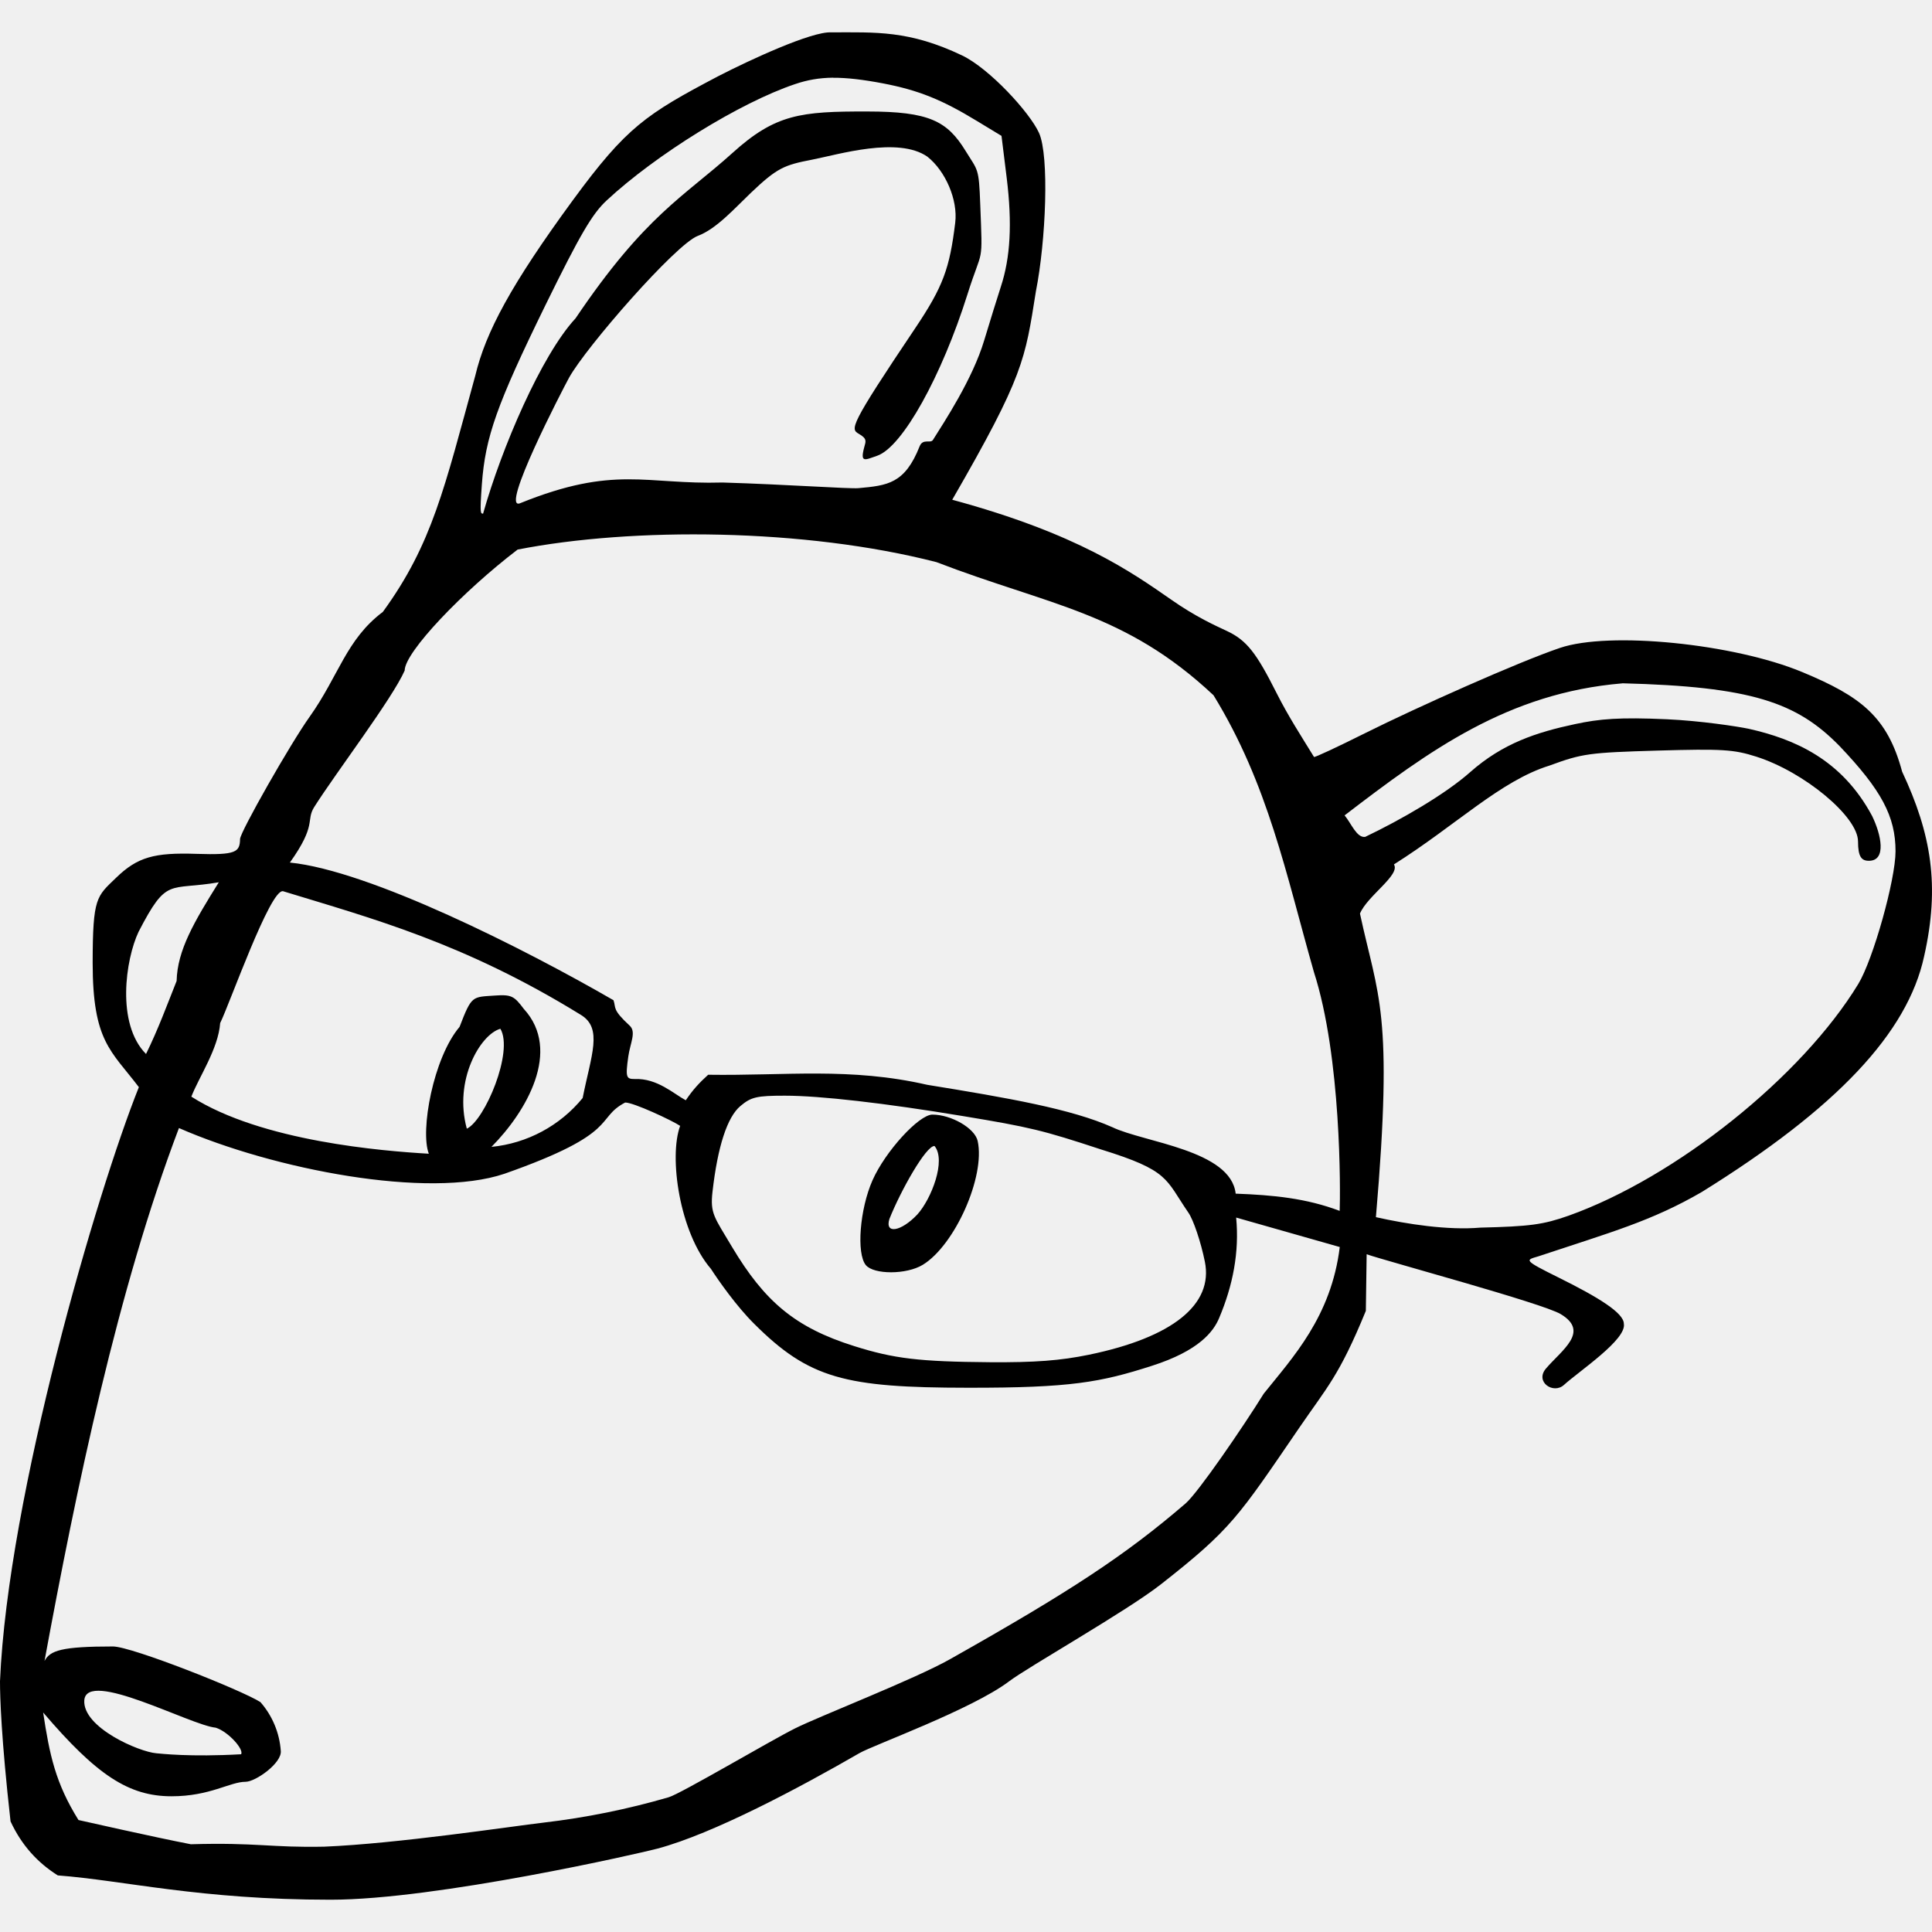
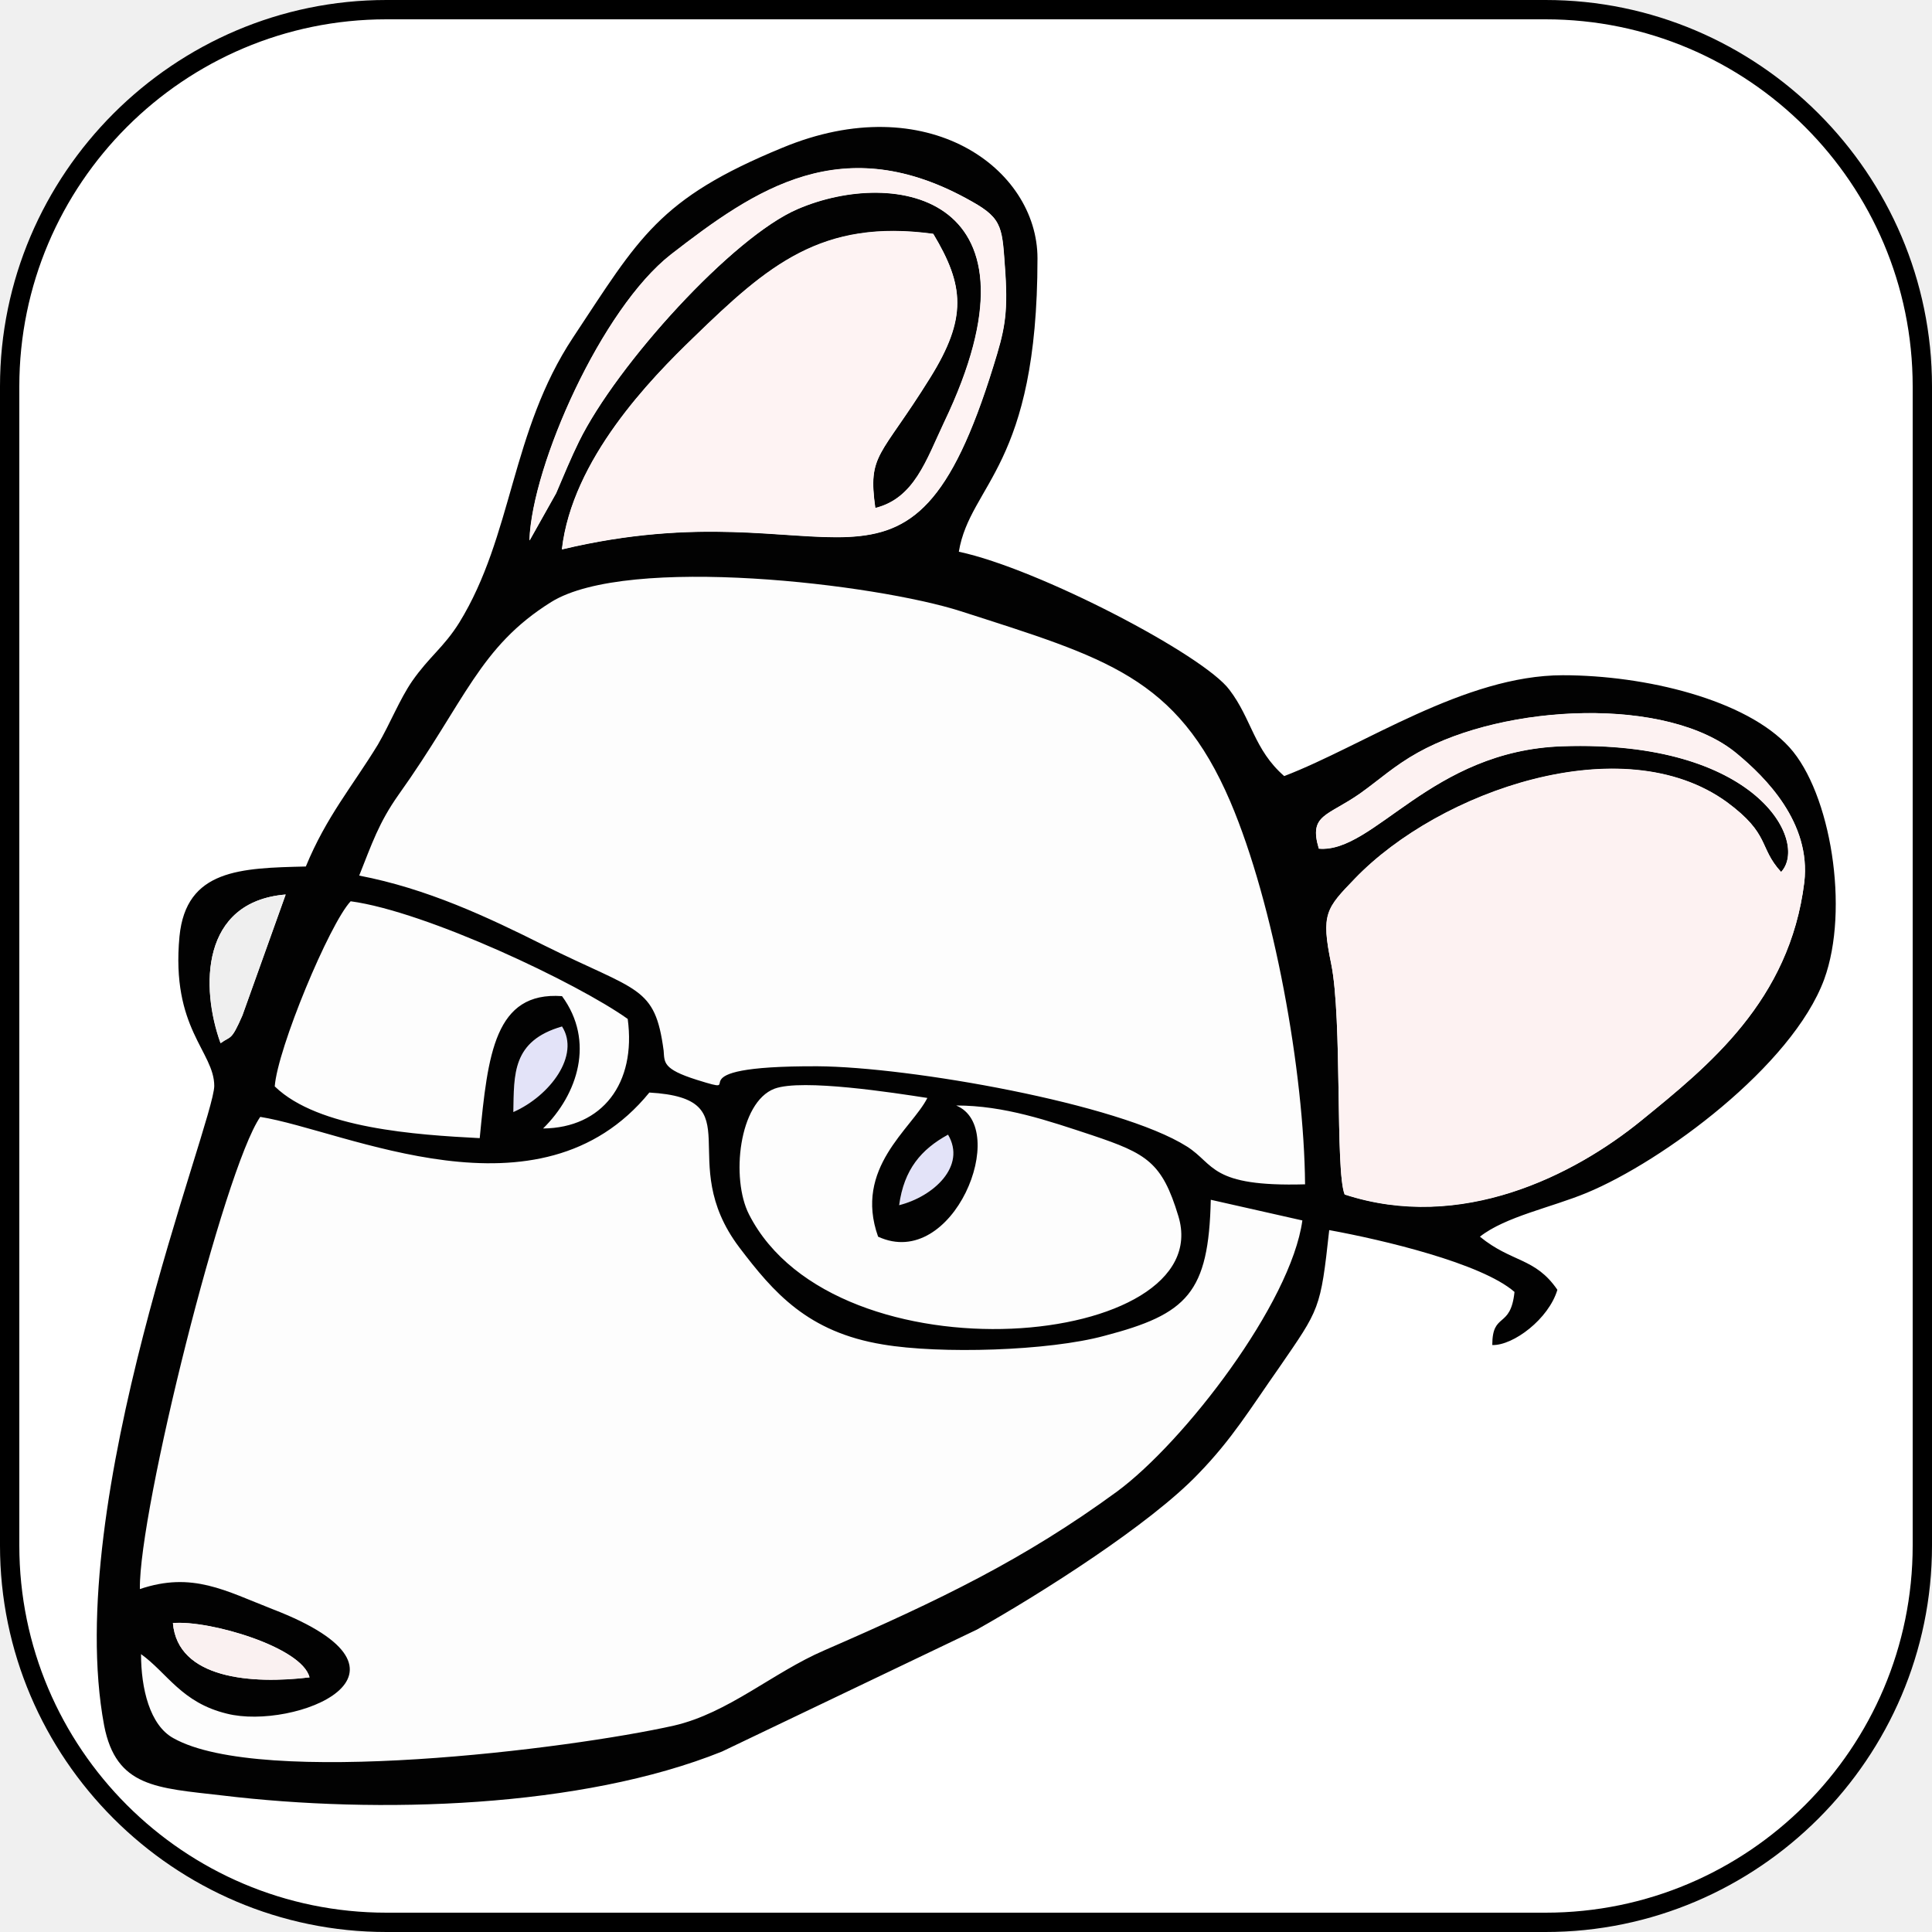
- <svg xmlns="http://www.w3.org/2000/svg" role="img" viewBox="0 0 24 24">
-   <path d="M10.325.402c-.242-.013-1.006.34-1.402.544-.897.472-1.14.632-1.806 1.54-.766 1.046-1.084 1.638-1.213 2.181-.383 1.392-.533 2.089-1.148 2.934-.457.344-.546.792-.911 1.305-.234.327-.862 1.43-.863 1.517-.003.163-.05.2-.539.184-.526-.018-.736.039-1.003.299-.24.232-.288.24-.289 1.054 0 .98.229 1.09.574 1.545C1.207 14.798.098 18.578 0 20.885c0 .195.015.706.131 1.741.137.296.337.514.587.671.822.062 1.762.302 3.39.302 1.315 0 3.857-.58 4.06-.635.693-.185 1.771-.76 2.51-1.187.174-.1 1.395-.542 1.856-.89.239-.181 1.461-.872 1.887-1.206.876-.687.96-.835 1.717-1.942.345-.505.497-.644.829-1.455l.01-.703c.262.09 2.184.608 2.41.743.367.219.012.448-.183.677-.14.165.092.323.224.203.192-.174.781-.564.744-.76 0-.134-.315-.328-.807-.572-.446-.221-.416-.218-.256-.265.905-.301 1.406-.437 2.032-.8 1.677-1.042 2.555-1.976 2.761-2.927.198-.876.09-1.52-.273-2.294-.183-.683-.513-.935-1.24-1.237-.848-.353-2.396-.51-3.012-.3-.517.175-1.777.738-2.416 1.057-.346.173-.633.307-.638.297-.156-.254-.32-.506-.463-.79-.252-.5-.37-.659-.624-.777-.133-.062-.385-.175-.684-.385-.496-.344-1.162-.82-2.723-1.243.892-1.545.904-1.74 1.039-2.587.125-.629.168-1.685.039-1.97-.117-.257-.617-.8-.955-.962-.66-.315-1.075-.287-1.627-.287zm.023.564c.172-.001.369.022.622.07.44.085.728.2 1.171.47l.3.182.065.525c.069.564.046.986-.073 1.348-.04.124-.134.424-.207.667-.145.484-.498 1.015-.636 1.236-.03.05-.125-.022-.166.08-.184.466-.4.487-.76.52-.113.01-.889-.046-1.687-.07-.963.028-1.337-.22-2.518.258-.253.096.528-1.41.61-1.56.21-.38 1.327-1.66 1.6-1.762.23-.086.456-.341.656-.532.33-.315.418-.348.765-.415.324-.063 1.066-.29 1.43-.037.225.178.381.537.346.821-.069.566-.149.792-.497 1.31-.824 1.227-.806 1.251-.699 1.313.105.06.085.094.067.161-.056.206.007.163.161.11.315-.11.802-.996 1.119-2.001.192-.611.19-.335.16-1.12-.017-.465-.029-.415-.182-.665-.227-.37-.45-.49-1.22-.49-.83-.002-1.143.033-1.676.515-.603.544-1.083.77-1.949 2.054-.427.461-.92 1.615-1.149 2.427-.029-.005-.043.02-.015-.366.043-.588.185-.988.79-2.225.429-.874.58-1.133.76-1.3.613-.57 1.66-1.217 2.34-1.445.153-.052.3-.078.472-.08zm1.285 6.017c1.406.541 2.34.62 3.442 1.654.68 1.108.9 2.22 1.246 3.435.343 1.06.33 2.738.321 2.97-.414-.157-.826-.197-1.292-.214-.06-.542-1.137-.636-1.531-.825-.512-.228-1.295-.364-2.3-.527-.96-.22-1.753-.111-2.722-.125-.11.1-.19.186-.278.317-.15-.08-.354-.275-.634-.264-.105 0-.117-.018-.08-.28.024-.168.102-.305.017-.383-.221-.204-.167-.218-.201-.316-1.107-.64-3.029-1.611-4.02-1.71.34-.476.195-.52.303-.691.272-.429.968-1.343 1.123-1.694 0-.229.723-.984 1.403-1.503 1.43-.28 3.565-.265 5.203.156zm8.519 1.505c1.605.041 2.166.236 2.697.777.524.55.698.877.698 1.31 0 .354-.278 1.343-.462 1.647-.7 1.152-2.265 2.404-3.6 2.88-.316.111-.478.133-1.096.148-.403.035-.91-.043-1.297-.13.22-2.561.026-2.73-.198-3.771.09-.22.505-.48.422-.611.776-.49 1.325-1.04 1.933-1.228.408-.15.493-.161 1.343-.186.802-.023.944-.014 1.224.075.597.19 1.265.746 1.265 1.053 0 .193.044.242.137.241.22-.002.151-.326.037-.559-.378-.704-.968-.954-1.533-1.081-.143-.03-.6-.099-1.013-.118-.591-.027-.84-.005-1.143.06-.48.102-.898.239-1.302.596-.31.275-.857.591-1.305.805-.106.015-.174-.17-.256-.267 1.053-.807 2.03-1.521 3.449-1.64zM2.718 10.96c-.304.488-.515.842-.524 1.226-.12.301-.227.595-.38.907-.373-.376-.254-1.176-.093-1.517.357-.69.368-.508.997-.616zm.798.111c1.097.336 2.247.64 3.698 1.535.278.167.13.5.024 1.034a1.675 1.675 0 0 1-1.133.607c.431-.434.878-1.195.402-1.714-.118-.156-.15-.181-.358-.166-.284.02-.288-.006-.44.389-.327.385-.492 1.292-.382 1.576-.566-.033-2.077-.152-2.95-.709.094-.243.335-.595.358-.914.119-.241.62-1.665.78-1.638zm2.7 1.709c.167.282-.192 1.135-.417 1.241-.165-.602.167-1.17.416-1.241zm3.534.831c.437 0 1.24.092 2.21.253.836.138.995.177 1.715.414.854.264.798.364 1.087.785.063.09.156.366.205.609.109.533-.402.943-1.44 1.157-.354.073-.673.097-1.23.093-.879-.007-1.19-.044-1.685-.2-.736-.231-1.114-.555-1.519-1.233-.22-.37-.273-.414-.242-.685.064-.562.183-.927.346-1.064.134-.113.203-.129.553-.129zm-1.984.085c.1-.003.586.224.683.29-.142.385-.009 1.322.383 1.777.092.143.318.465.535.68.684.683 1.13.795 2.656.796 1.278.002 1.65-.068 2.285-.272.589-.188.768-.428.837-.595.17-.402.252-.817.211-1.247l1.287.366c-.106.866-.587 1.375-.944 1.821-.266.428-.816 1.23-.971 1.364-.747.643-1.436 1.095-2.928 1.936-.439.248-1.618.706-1.924.859-.312.156-1.417.81-1.569.855a9.49 9.49 0 0 1-1.554.315c-.4.047-1.82.262-2.725.299-.66.014-.84-.054-1.657-.03-.438-.084-1.396-.301-1.396-.301-.285-.457-.359-.807-.439-1.336.664.778 1.063 1.041 1.595 1.041.479 0 .725-.18.92-.18.123 0 .454-.233.437-.385a1.03 1.03 0 0 0-.253-.605c-.23-.147-1.6-.691-1.832-.691-.64 0-.781.05-.85.18.395-2.142.909-4.616 1.67-6.62 1.174.514 3.097.887 4.043.568 1.452-.51 1.12-.685 1.5-.885zm3.817.15c-.168 0-.586.458-.744.815-.159.359-.202.911-.083 1.055.098.118.503.12.707-.004.398-.243.779-1.096.682-1.538-.035-.16-.33-.328-.562-.328zm.026.39c.148.178-.04.659-.213.85-.204.216-.406.247-.348.058.14-.353.456-.914.561-.908zM2.68 21.462c.156.049.353.27.315.33-.638.036-.998-.008-1.051-.012-.217-.017-.917-.32-.897-.657.027-.395 1.32.31 1.633.339z" />
+ <svg xmlns="http://www.w3.org/2000/svg" id="Layer_1" data-name="Layer 1" viewBox="0 0 100 100">
+   <defs>
+     <style>
+       .cls-1 {
+         fill: #020202;
+       }
+ 
+       .cls-1, .cls-2, .cls-3, .cls-4, .cls-5, .cls-6, .cls-7, .cls-8, .cls-9 {
+         stroke-width: 0px;
+       }
+ 
+       .cls-2 {
+         fill: #faf1f1;
+       }
+ 
+       .cls-4 {
+         fill: #fff;
+       }
+ 
+       .cls-5 {
+         fill: #fdf2f2;
+       }
+ 
+       .cls-6 {
+         fill: #fef3f3;
+       }
+ 
+       .cls-7 {
+         fill: #fdfdfd;
+       }
+ 
+       .cls-8 {
+         fill: #e3e3f8;
+       }
+ 
+       .cls-9 {
+         fill: #efefef;
+       }
+     </style>
+   </defs>
+   <g>
+     <rect class="cls-4" x=".5" y=".5" width="99" height="99" rx="19.5" ry="19.5" />
+     <path class="cls-3" d="M80,1c10.48,0,19,8.52,19,19v60c0,10.48-8.52,19-19,19H20c-10.48,0-19-8.52-19-19V20C1,9.52,9.52,1,20,1h60M80,0H20C9,0,0,9,0,20v60c0,11,9,20,20,20h60c11,0,20-9,20-20V20c0-11-9-20-20-20h0Z" />
+   </g>
+   <g>
+     <path class="cls-8" d="M26.57,57.56c1.9-.84,3.47-2.95,2.52-4.43-2.6.76-2.48,2.5-2.52,4.43Z" />
+     <path class="cls-8" d="M46.54,62.38c1.78-.45,3.49-2.02,2.53-3.65-1.39.76-2.28,1.8-2.53,3.65Z" />
+     <path class="cls-7" d="M7.29,85.61c0,1.77.45,3.68,1.68,4.35,4.54,2.55,20.48.56,25.89-.65,2.83-.65,5.13-2.75,7.8-3.9,6-2.61,10.35-4.71,15.15-8.22,3.48-2.55,9.01-9.74,9.59-14.03l-4.74-1.07c-.11,4.83-1.21,5.92-5.5,7.04-2.89.79-8.53.95-11.47.45-3.9-.65-5.67-2.69-7.43-5.02-3.42-4.54.76-7.72-4.66-8.02-5.7,6.99-15.74,1.96-20.14,1.26-1.88,2.72-6.28,20.4-6.23,24.44,2.72-.93,4.43.08,6.87,1.04,8.64,3.34,1.09,6.28-2.36,5.41-2.36-.56-3.09-2.1-4.46-3.09Z" />
+     <path class="cls-7" d="M18.6,45.3c3.51.67,6.62,2.13,9.59,3.62,4.85,2.41,5.72,2.08,6.17,5.44.06.62-.06.95,1.71,1.51,2.97.93-1.71-.73,6.26-.7,4.74.03,15.6,1.94,19.11,4.15,1.46.93,1.18,2.1,6.12,1.96-.06-5.81-1.6-14.48-3.87-19.81-2.78-6.45-6.45-7.43-13.94-9.85-4.38-1.4-17.23-2.95-21.21-.48-3.73,2.33-4.43,5.11-7.91,9.99-1.01,1.43-1.37,2.52-2.02,4.15Z" />
+     <path class="cls-7" d="M49.49,57.22c2.81,1.15-.14,8.58-4.04,6.79-1.26-3.56,1.74-5.58,2.55-7.18-1.68-.25-6.48-1.01-7.91-.48-1.85.7-2.27,4.66-1.32,6.51,4.49,8.81,24.32,6.93,22.22.08-.84-2.78-1.63-3.23-4.46-4.18-2.27-.76-4.54-1.54-7.04-1.54Z" />
+     <path class="cls-7" d="M14.22,56.24c2.24,2.16,7.32,2.5,10.6,2.67.42-4.35.79-7.6,4.26-7.35,1.71,2.33.81,5.08-.98,6.85,3.06-.03,4.83-2.33,4.38-5.67-2.58-1.85-10.41-5.55-14.34-6.09-1.09,1.18-3.79,7.63-3.93,9.59Z" />
+     <path class="cls-1" d="M8.95,84.01c1.85-.17,6.68,1.23,7.07,2.81-3,.36-6.82.08-7.07-2.81ZM7.29,85.61c1.37.98,2.1,2.52,4.46,3.09,3.45.87,11-2.08,2.36-5.41-2.44-.95-4.15-1.96-6.87-1.04-.06-4.04,4.35-21.71,6.23-24.44,4.4.7,14.45,5.72,20.14-1.26,5.41.31,1.23,3.48,4.66,8.02,1.77,2.33,3.53,4.38,7.43,5.02,2.95.5,8.58.34,11.47-.45,4.29-1.12,5.39-2.22,5.5-7.04l4.74,1.07c-.59,4.29-6.12,11.47-9.59,14.03-4.8,3.51-9.15,5.61-15.15,8.22-2.67,1.15-4.97,3.25-7.8,3.9-5.41,1.21-21.35,3.2-25.89.65-1.23-.67-1.68-2.58-1.68-4.35ZM46.54,62.38c.25-1.85,1.14-2.89,2.53-3.65.96,1.63-.75,3.2-2.53,3.65ZM49.49,57.22c2.5,0,4.77.79,7.04,1.54,2.83.95,3.62,1.4,4.46,4.18,2.1,6.85-17.73,8.73-22.22-.08-.95-1.85-.53-5.81,1.32-6.51,1.43-.53,6.23.22,7.91.48-.81,1.6-3.82,3.62-2.55,7.18,3.9,1.8,6.85-5.64,4.04-6.79ZM26.57,57.56c.04-1.94-.08-3.68,2.52-4.43.95,1.49-.62,3.59-2.52,4.43ZM14.22,56.24c.14-1.96,2.83-8.42,3.93-9.59,3.93.53,11.75,4.24,14.34,6.09.45,3.34-1.32,5.64-4.38,5.67,1.8-1.77,2.69-4.52.98-6.85-3.48-.25-3.84,3-4.26,7.35-3.28-.17-8.36-.5-10.6-2.67ZM11.42,53.99c-1.04-2.86-1.04-7.32,3.37-7.69l-2.24,6.26c-.59,1.35-.59,1.04-1.12,1.43ZM18.6,45.3c.65-1.63,1.01-2.72,2.02-4.15,3.48-4.88,4.18-7.66,7.91-9.99,3.98-2.47,16.83-.93,21.21.48,7.49,2.41,11.17,3.39,13.94,9.85,2.27,5.33,3.82,14,3.87,19.81-4.94.14-4.66-1.04-6.12-1.96-3.51-2.22-14.36-4.12-19.11-4.15-7.97-.03-3.28,1.63-6.26.7-1.77-.56-1.66-.9-1.71-1.51-.45-3.37-1.32-3.03-6.17-5.44-2.97-1.49-6.09-2.95-9.59-3.62ZM68.26,43.92c-.53-1.77.45-1.66,2.16-2.86.98-.7,1.77-1.43,2.97-2.1,4.52-2.52,12.93-2.95,16.52.06,1.46,1.21,3.84,3.56,3.48,6.65-.76,6.14-4.97,9.51-8.42,12.32-3.51,2.86-9.34,5.81-15.37,3.84-.5-1.23-.11-9.06-.7-11.95-.53-2.58-.25-2.86,1.23-4.4,4.38-4.54,13.86-7.86,19.25-3.96,2.27,1.68,1.63,2.33,2.81,3.62,1.46-1.57-1.26-6.85-11.31-6.51-6.82.22-9.76,5.55-12.62,5.3ZM27.41,27.96c.14-3.9,3.73-11.98,7.32-14.78,4.35-3.37,8.89-6.54,15.57-2.75,1.66.93,1.57,1.4,1.74,3.7.14,2.22-.06,3.03-.62,4.83-4.43,14.31-8.14,6.09-22.33,9.48.53-4.66,4.57-8.81,6.82-10.97,3.84-3.73,6.62-6.14,12.4-5.36,1.6,2.67,1.77,4.35-.17,7.46-2.58,4.15-3.23,3.9-2.83,6.73,2.02-.5,2.64-2.47,3.56-4.43,5.64-11.78-2.55-13.21-7.57-11.05-3.37,1.43-9.37,8.05-11.33,12.04-.39.79-.81,1.8-1.18,2.67l-1.37,2.44ZM49.63,28.55c.59-3.51,4.07-4.38,4.07-15.18,0-4.66-5.72-8.84-13.21-5.72-6.42,2.64-7.41,4.66-10.83,9.82-3.23,4.88-3.11,10.24-5.89,14.76-.81,1.29-1.54,1.74-2.44,3.03-.65.95-1.12,2.16-1.77,3.28-1.32,2.16-2.67,3.73-3.73,6.31-3.37.08-6.2.14-6.54,3.62-.45,4.77,1.8,5.95,1.8,7.74-.03,1.94-7.88,21.46-5.7,33.1.62,3.2,2.72,3.23,6.09,3.62,8.11.98,18.63.65,25.89-2.27l13.19-6.31c3.34-1.88,8.95-5.44,11.45-8.05,1.77-1.82,2.69-3.37,4.21-5.53,2.08-3.03,2.13-2.97,2.58-7.1,2.75.5,7.88,1.71,9.59,3.2-.2,1.94-1.15,1.01-1.15,2.75,1.09.03,2.92-1.35,3.37-2.86-1.15-1.68-2.36-1.4-4.01-2.75,1.32-1.04,3.7-1.51,5.53-2.27,3.93-1.63,10.63-6.56,12.29-11.05,1.32-3.62.34-9.65-1.8-12.01-2.24-2.47-7.46-3.73-11.73-3.73-5.08,0-10.32,3.65-14.42,5.22-1.57-1.37-1.68-2.95-2.83-4.46-1.32-1.8-9.9-6.28-14-7.15Z" />
+     <path class="cls-5" d="M68.26,43.92c2.86.25,5.81-5.08,12.62-5.3,10.04-.34,12.76,4.94,11.31,6.51-1.18-1.29-.53-1.94-2.81-3.62-5.39-3.9-14.87-.59-19.25,3.96-1.49,1.54-1.77,1.82-1.23,4.4.59,2.89.2,10.72.7,11.95,6.03,1.96,11.87-.98,15.37-3.84,3.45-2.81,7.66-6.17,8.42-12.32.36-3.09-2.02-5.44-3.48-6.65-3.59-3-12.01-2.58-16.52-.06-1.21.67-1.99,1.4-2.97,2.1-1.71,1.21-2.69,1.09-2.16,2.86Z" />
+     <path class="cls-6" d="M27.41,27.96l1.37-2.44c.36-.87.79-1.88,1.18-2.67,1.96-3.98,7.97-10.6,11.33-12.04,5.02-2.16,13.21-.73,7.57,11.05-.93,1.96-1.54,3.93-3.56,4.43-.39-2.83.25-2.58,2.83-6.73,1.94-3.11,1.77-4.8.17-7.46-5.78-.79-8.56,1.63-12.4,5.36-2.24,2.16-6.28,6.31-6.82,10.97,14.2-3.39,17.9,4.83,22.33-9.48.56-1.8.76-2.61.62-4.83-.17-2.3-.08-2.78-1.74-3.7-6.68-3.79-11.22-.62-15.57,2.75-3.59,2.81-7.18,10.89-7.32,14.78Z" />
+     <path class="cls-9" d="M11.42,53.99c.53-.39.53-.08,1.12-1.43l2.24-6.26c-4.4.36-4.4,4.83-3.37,7.69Z" />
+     <path class="cls-2" d="M16.02,86.82c-.39-1.57-5.22-2.97-7.07-2.81.25,2.89,4.07,3.17,7.07,2.81Z" />
+   </g>
</svg>
